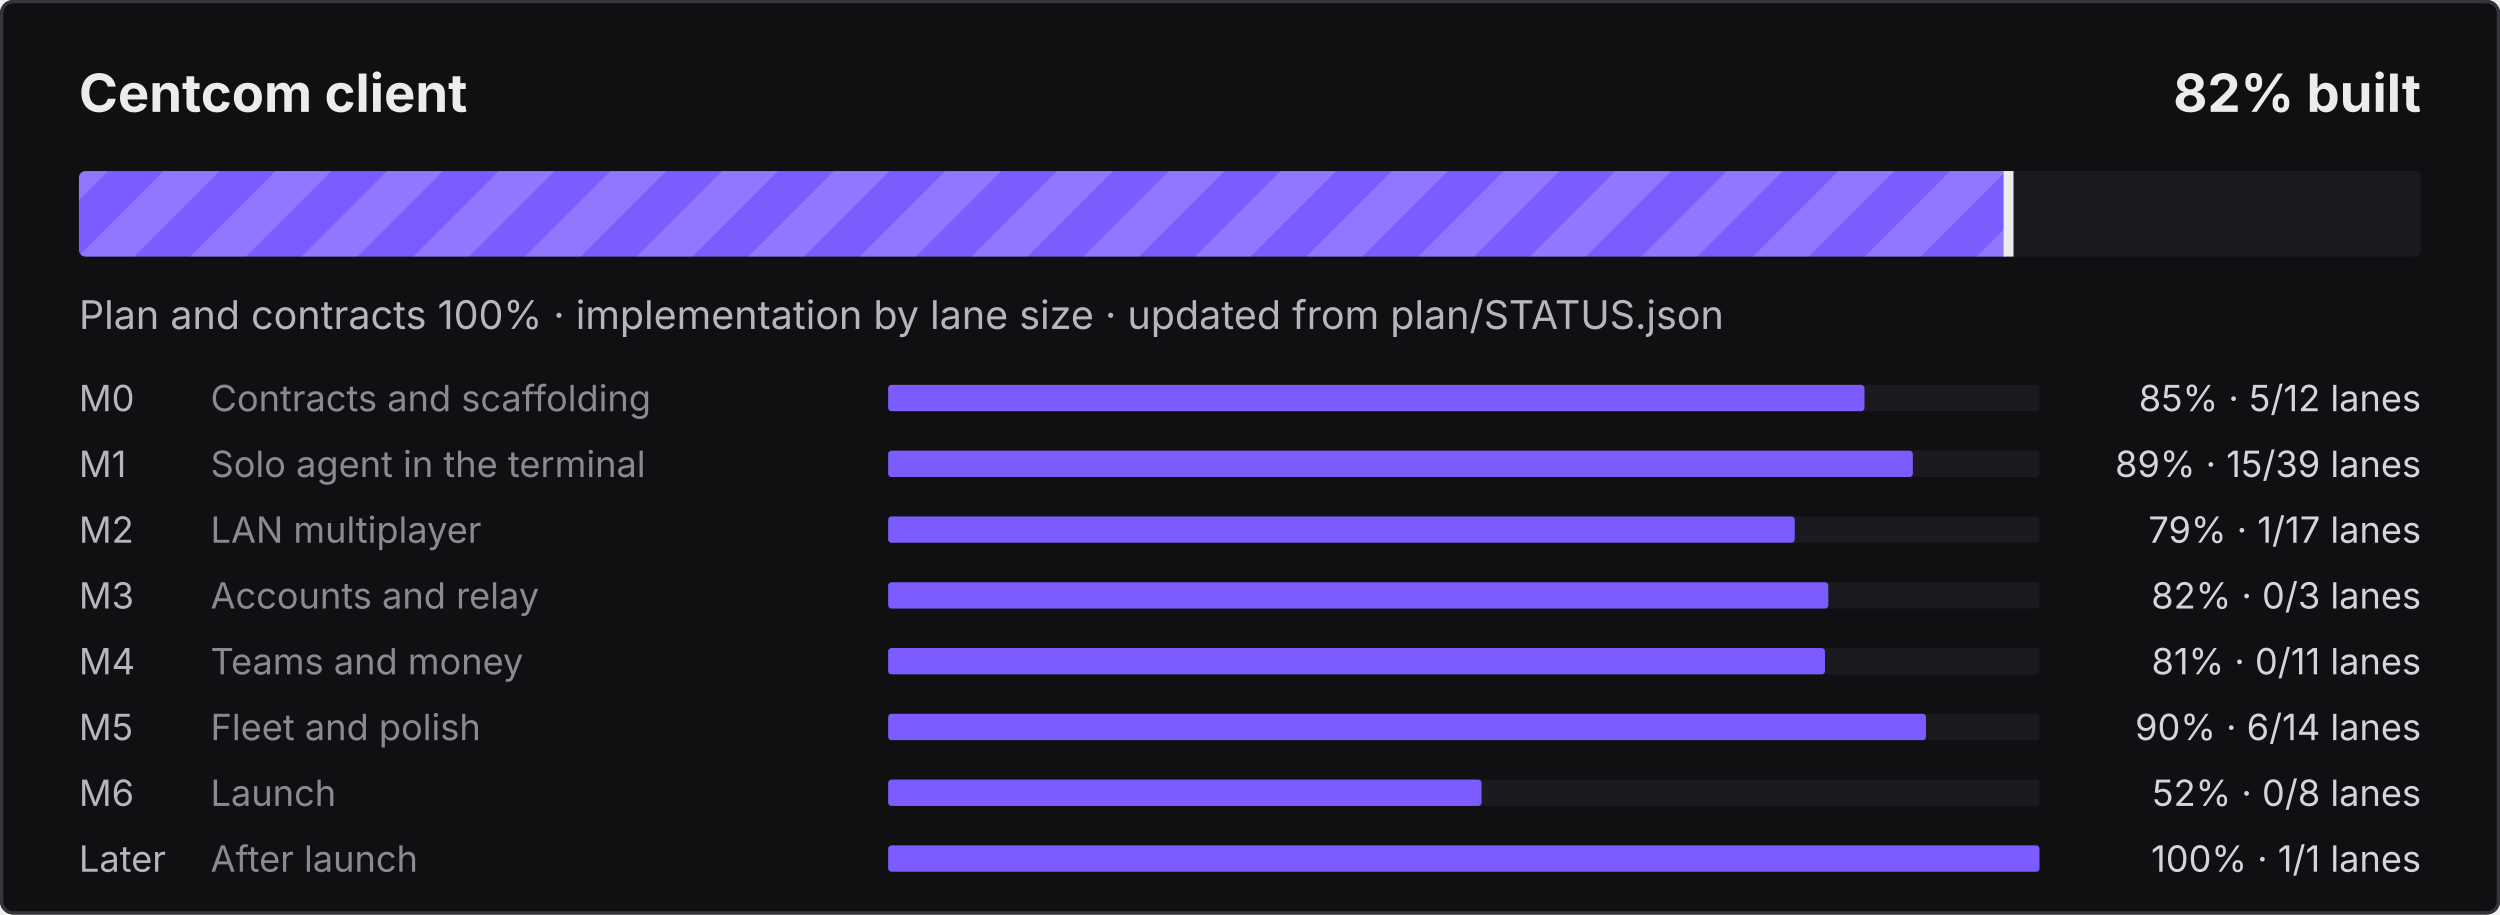
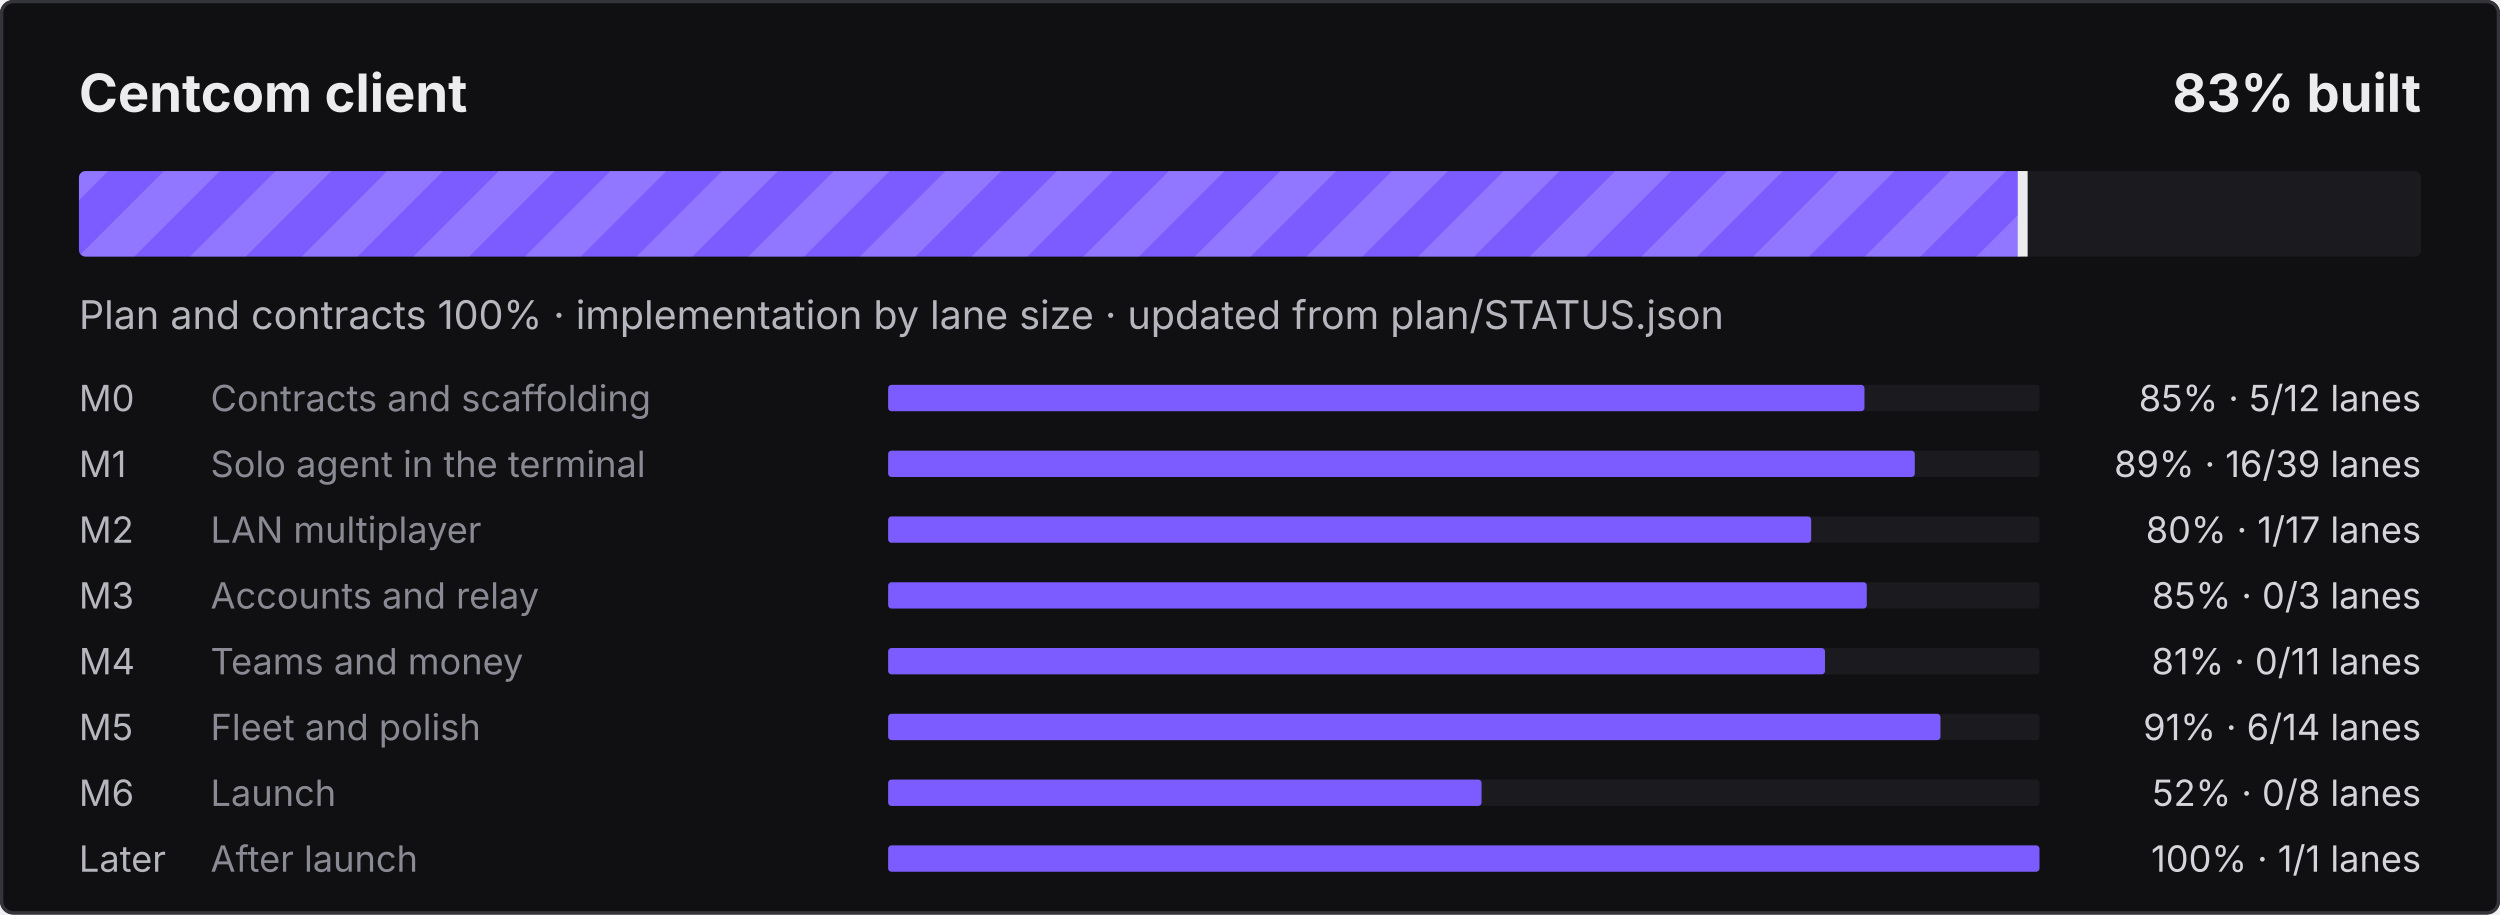
- <svg xmlns="http://www.w3.org/2000/svg" width="760" height="278" viewBox="0 0 760 278" role="img" aria-label="Centcom client: 82% built">
+ <svg xmlns="http://www.w3.org/2000/svg" width="760" height="278" viewBox="0 0 760 278" role="img" aria-label="Centcom client: 83% built">
  <defs>
    <pattern id="s" width="24" height="24" patternUnits="userSpaceOnUse" patternTransform="rotate(45)">
      <rect width="12" height="24" fill="#fff" fill-opacity=".16" />
    </pattern>
    <clipPath id="c">
      <rect x="24" y="52" width="712" height="26" rx="2" />
    </clipPath>
  </defs>
  <style>@keyframes mv{to{transform:translateX(24px)}}
.st{animation:mv .9s linear infinite}text{font-family:ui-sans-serif,system-ui,-apple-system,"Segoe UI",sans-serif}
@media (prefers-reduced-motion:reduce){.st{animation:none}}</style>
  <rect width="760" height="278" rx="4" fill="#101012" />
  <rect x=".5" y=".5" width="759" height="277" rx="3.5" fill="none" stroke="#34343B" />
  <text x="24" y="34" fill="#ECECEF" font-size="16" font-weight="700">Centcom client</text>
-   <text x="736" y="34" fill="#ECECEF" font-size="16" font-weight="700" text-anchor="end">82% built</text>
+   <text x="736" y="34" fill="#ECECEF" font-size="16" font-weight="700" text-anchor="end">83% built</text>
  <rect x="24" y="52" width="712" height="26" rx="2" fill="#1B1B1F" />
  <clipPath id="cf">
-     <rect x="24" y="52" width="587.1" height="26" rx="2" />
+     <rect x="24" y="52" width="591.4" height="26" rx="2" />
  </clipPath>
  <g clip-path="url(#cf)">
-     <rect x="24" y="52" width="587.1" height="26" fill="#7C5CFF" />
-     <rect x="0" y="52" width="635.1" height="26" fill="url(#s)" class="st" />
+     <rect x="24" y="52" width="591.4" height="26" fill="#7C5CFF" />
+     <rect x="0" y="52" width="639.4" height="26" fill="url(#s)" class="st" />
  </g>
-   <rect x="609.1" y="52" width="3" height="26" fill="#ECECEF" />
+   <rect x="613.4" y="52" width="3" height="26" fill="#ECECEF" />
  <text x="24" y="100" fill="#B6B6BE" font-size="12">Plan and contracts 100% · implementation by lane size · updated from plan/STATUS.json</text>
  <text x="24" y="125" fill="#B6B6BE" font-size="11">M0</text>
  <text x="64" y="125" fill="#8A8A94" font-size="11">Contracts and scaffolding</text>
  <rect x="270" y="117" width="350" height="8" rx="1" fill="#1B1B1F" />
  <rect x="270" y="117" width="296.8" height="8" rx="1" fill="#7C5CFF" />
  <text x="736" y="125" fill="#D4D4DA" font-size="11" text-anchor="end">85% · 5/12 lanes</text>
  <text x="24" y="145" fill="#B6B6BE" font-size="11">M1</text>
  <text x="64" y="145" fill="#8A8A94" font-size="11">Solo agent in the terminal</text>
  <rect x="270" y="137" width="350" height="8" rx="1" fill="#1B1B1F" />
-   <rect x="270" y="137" width="311.5" height="8" rx="1" fill="#7C5CFF" />
-   <text x="736" y="145" fill="#D4D4DA" font-size="11" text-anchor="end">89% · 15/39 lanes</text>
+   <rect x="270" y="137" width="312.1" height="8" rx="1" fill="#7C5CFF" />
+   <text x="736" y="145" fill="#D4D4DA" font-size="11" text-anchor="end">89% · 16/39 lanes</text>
  <text x="24" y="165" fill="#B6B6BE" font-size="11">M2</text>
  <text x="64" y="165" fill="#8A8A94" font-size="11">LAN multiplayer</text>
  <rect x="270" y="157" width="350" height="8" rx="1" fill="#1B1B1F" />
-   <rect x="270" y="157" width="275.6" height="8" rx="1" fill="#7C5CFF" />
-   <text x="736" y="165" fill="#D4D4DA" font-size="11" text-anchor="end">79% · 1/17 lanes</text>
+   <rect x="270" y="157" width="280.6" height="8" rx="1" fill="#7C5CFF" />
+   <text x="736" y="165" fill="#D4D4DA" font-size="11" text-anchor="end">80% · 1/17 lanes</text>
  <text x="24" y="185" fill="#B6B6BE" font-size="11">M3</text>
  <text x="64" y="185" fill="#8A8A94" font-size="11">Accounts and relay</text>
  <rect x="270" y="177" width="350" height="8" rx="1" fill="#1B1B1F" />
-   <rect x="270" y="177" width="285.8" height="8" rx="1" fill="#7C5CFF" />
-   <text x="736" y="185" fill="#D4D4DA" font-size="11" text-anchor="end">82% · 0/3 lanes</text>
+   <rect x="270" y="177" width="297.5" height="8" rx="1" fill="#7C5CFF" />
+   <text x="736" y="185" fill="#D4D4DA" font-size="11" text-anchor="end">85% · 0/3 lanes</text>
  <text x="24" y="205" fill="#B6B6BE" font-size="11">M4</text>
  <text x="64" y="205" fill="#8A8A94" font-size="11">Teams and money</text>
  <rect x="270" y="197" width="350" height="8" rx="1" fill="#1B1B1F" />
  <rect x="270" y="197" width="284.8" height="8" rx="1" fill="#7C5CFF" />
  <text x="736" y="205" fill="#D4D4DA" font-size="11" text-anchor="end">81% · 0/11 lanes</text>
  <text x="24" y="225" fill="#B6B6BE" font-size="11">M5</text>
  <text x="64" y="225" fill="#8A8A94" font-size="11">Fleet and polish</text>
  <rect x="270" y="217" width="350" height="8" rx="1" fill="#1B1B1F" />
-   <rect x="270" y="217" width="315.5" height="8" rx="1" fill="#7C5CFF" />
-   <text x="736" y="225" fill="#D4D4DA" font-size="11" text-anchor="end">90% · 6/14 lanes</text>
+   <rect x="270" y="217" width="319.9" height="8" rx="1" fill="#7C5CFF" />
+   <text x="736" y="225" fill="#D4D4DA" font-size="11" text-anchor="end">91% · 6/14 lanes</text>
  <text x="24" y="245" fill="#B6B6BE" font-size="11">M6</text>
  <text x="64" y="245" fill="#8A8A94" font-size="11">Launch</text>
  <rect x="270" y="237" width="350" height="8" rx="1" fill="#1B1B1F" />
  <rect x="270" y="237" width="180.4" height="8" rx="1" fill="#7C5CFF" />
  <text x="736" y="245" fill="#D4D4DA" font-size="11" text-anchor="end">52% · 0/8 lanes</text>
  <text x="24" y="265" fill="#B6B6BE" font-size="11">Later</text>
  <text x="64" y="265" fill="#8A8A94" font-size="11">After launch</text>
  <rect x="270" y="257" width="350" height="8" rx="1" fill="#1B1B1F" />
  <rect x="270" y="257" width="350.0" height="8" rx="1" fill="#7C5CFF" />
  <text x="736" y="265" fill="#D4D4DA" font-size="11" text-anchor="end">100% · 1/1 lanes</text>
</svg>
